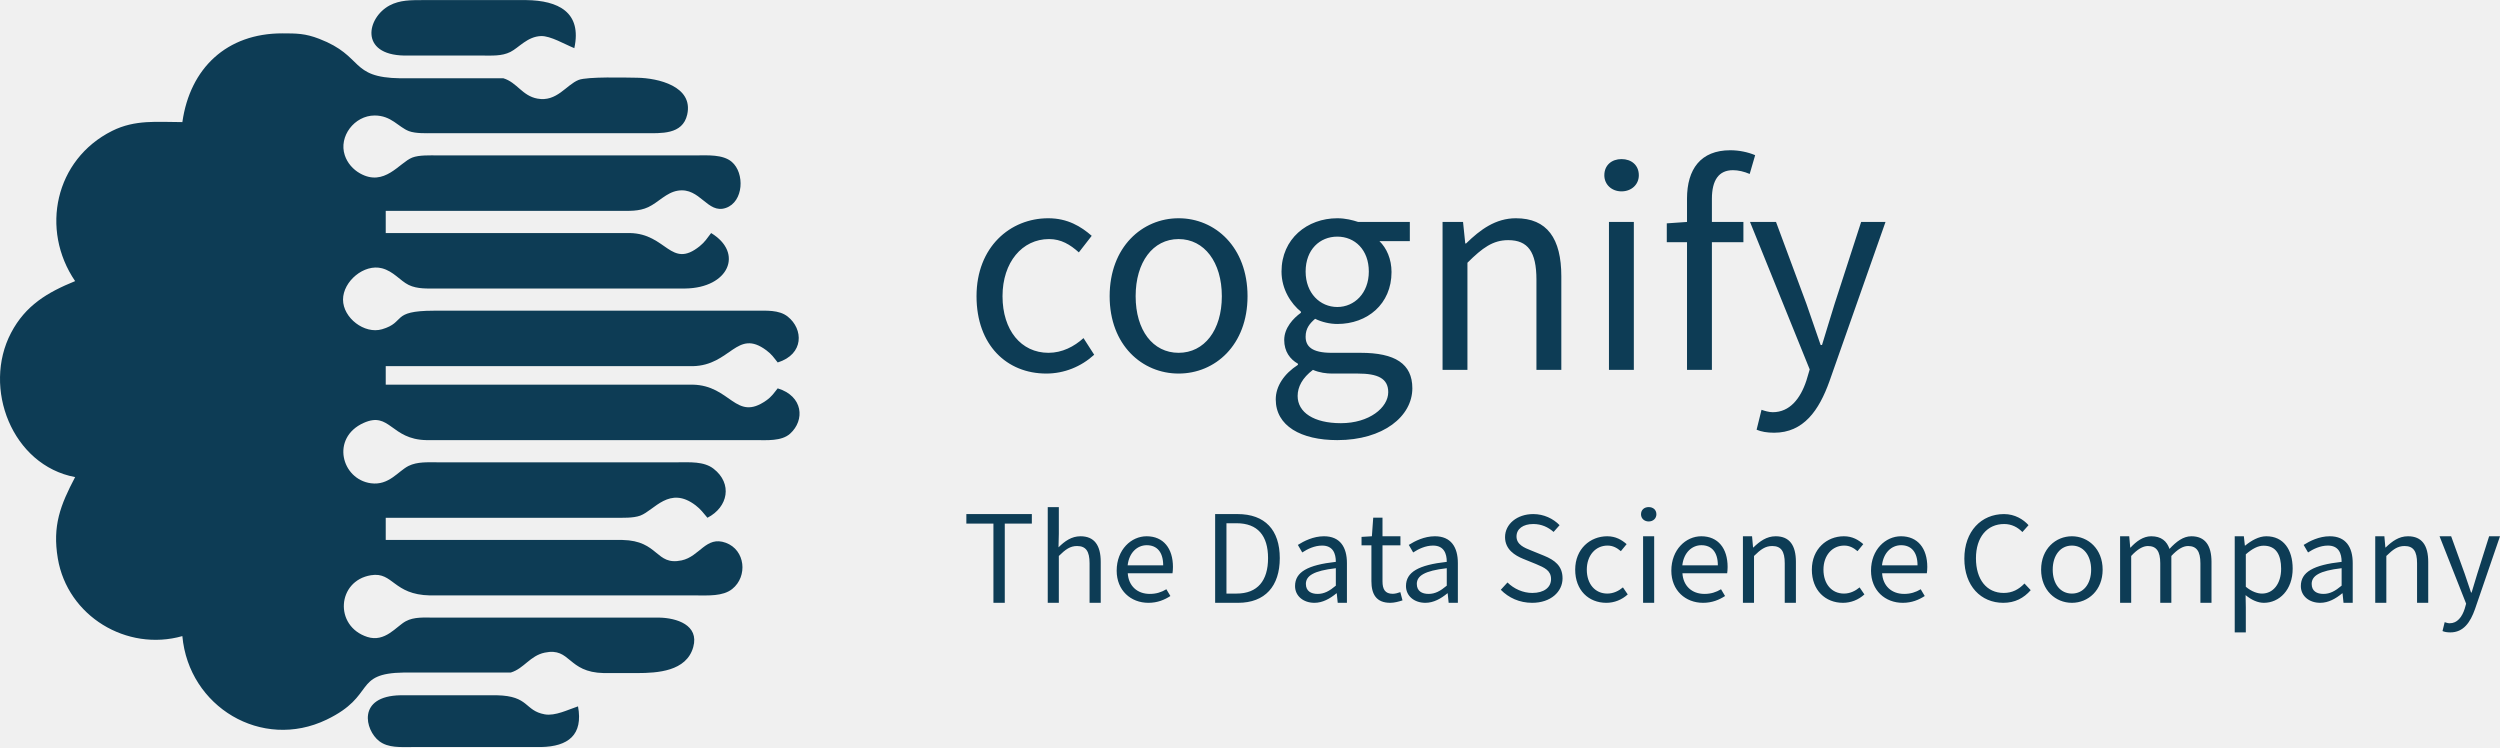
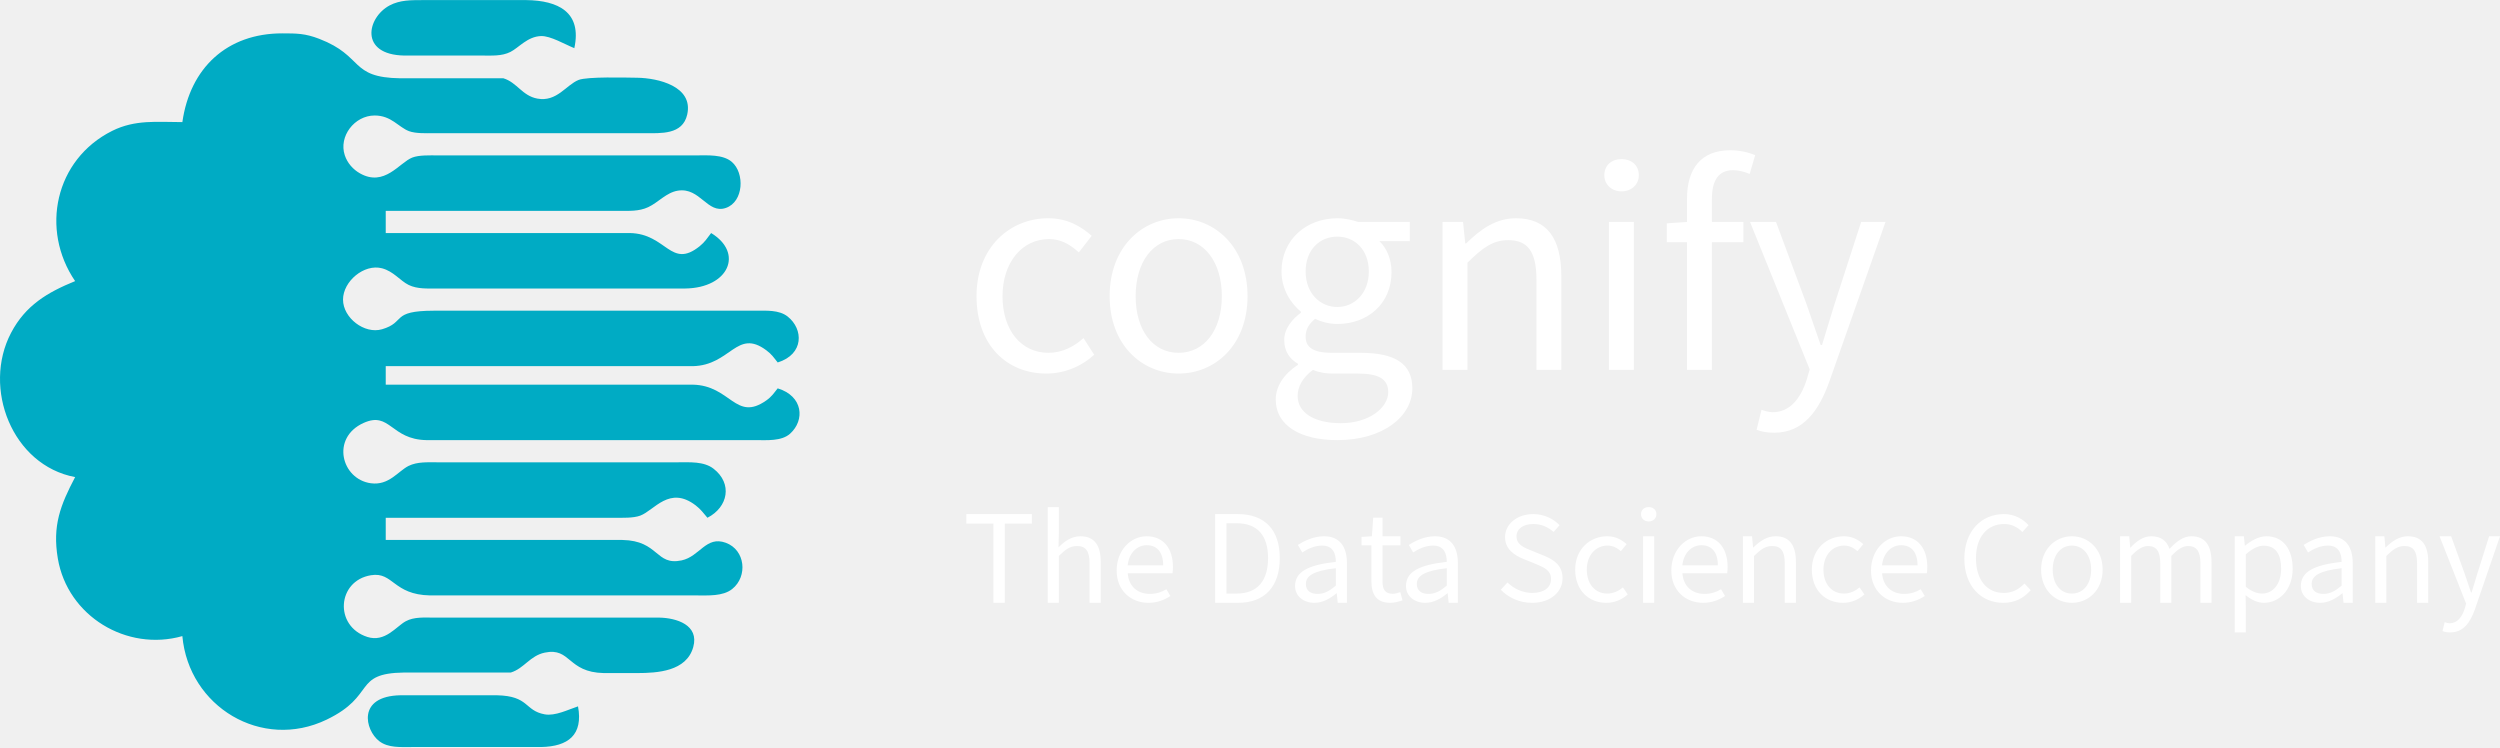
<svg xmlns="http://www.w3.org/2000/svg" width="5.725cm" height="1.711cm" viewBox="0 0 676.086 202.012" version="1.1">
-   <path id="Logo Text" d="m 264.086,80.08 c 0,-13.31 9.11,-21.08 19.39,-21.08 5.25,0 8.87,2.23 11.76,4.75 0,0 -3.48,4.48 -3.48,4.48 -2.36,-2.12 -4.8,-3.6 -8.06,-3.6 -7.25,0 -12.58,6.26 -12.58,15.45 0,9.2 5.03,15.31 12.43,15.31 3.71,0 6.96,-1.7 9.47,-3.98 0,0 2.89,4.5 2.89,4.5 -3.56,3.25 -8.14,5.09 -12.95,5.09 -10.66,0 -18.87,-7.67 -18.87,-20.92 z m 36,0 c 0,-13.31 8.81,-21.08 18.65,-21.08 9.85,0 18.64,7.77 18.64,21.08 0,13.25 -8.79,20.92 -18.64,20.92 -9.84,0 -18.65,-7.67 -18.65,-20.92 z m 30.34,0 c 0,-9.19 -4.73,-15.45 -11.69,-15.45 -6.97,0 -11.62,6.26 -11.62,15.45 0,9.2 4.65,15.31 11.62,15.31 6.96,0 11.69,-6.11 11.69,-15.31 z m 14.58,27.9 c 0,-3.53 2.22,-6.9 6,-9.34 0,0 0,-0.3 0,-0.3 -2.14,-1.21 -3.71,-3.31 -3.71,-6.42 0,-3.25 2.44,-5.87 4.52,-7.36 0,0 0,-0.29 0,-0.29 -2.66,-2.16 -5.25,-6.02 -5.25,-10.86 0,-8.85 6.95,-14.41 15.09,-14.41 2.22,0 4.22,0.53 5.63,1 0,0 13.98,0 13.98,0 0,0 0,5.19 0,5.19 0,0 -8.22,0 -8.22,0 1.94,1.86 3.27,4.84 3.27,8.36 0,8.64 -6.52,14.04 -14.66,14.04 -2,0 -4.21,-0.51 -6,-1.4 -1.46,1.26 -2.57,2.59 -2.57,4.83 0,2.59 1.62,4.37 7.03,4.37 0,0 7.84,0 7.84,0 9.31,0 13.99,2.95 13.99,9.59 0,7.57 -7.85,14.02 -20.29,14.02 -9.84,0 -16.65,-3.84 -16.65,-11.02 z m 25.17,-34.57 c 0,-5.88 -3.78,-9.44 -8.52,-9.44 -4.73,0 -8.57,3.5 -8.57,9.44 0,5.87 3.92,9.59 8.57,9.59 4.6,0 8.52,-3.72 8.52,-9.59 z m 5.25,32.62 c 0,-3.75 -2.89,-5.03 -8.22,-5.03 0,0 -6.95,0 -6.95,0 -1.49,0 -3.41,-0.22 -5.19,-1 -2.87,2.16 -4.14,4.61 -4.14,7.06 0,4.44 4.37,7.36 11.7,7.36 7.69,0 12.8,-4.22 12.8,-8.39 z m 14.69,-46.03 c 0,0 5.54,0 5.54,0 0,0 0.6,5.81 0.6,5.81 0,0 0.23,0 0.23,0 3.85,-3.76 7.99,-6.81 13.47,-6.81 8.44,0 12.28,5.48 12.28,15.7 0,0 0,25.3 0,25.3 0,0 -6.73,0 -6.73,0 0,0 0,-24.41 0,-24.41 0,-7.5 -2.3,-10.67 -7.63,-10.67 -4.14,0 -6.95,2.06 -11.03,6.11 0,0 0,28.97 0,28.97 0,0 -6.73,0 -6.73,0 0,0 0,-40 0,-40 z m 45,0 c 0,0 6.73,0 6.73,0 0,0 0,40 0,40 0,0 -6.73,0 -6.73,0 0,0 0,-40 0,-40 z m -1.25,-12.62 c 0,-2.74 2,-4.38 4.65,-4.38 2.68,0 4.68,1.64 4.68,4.38 0,2.51 -2,4.35 -4.68,4.35 -2.65,0 -4.65,-1.84 -4.65,-4.35 z m 39.31,-0.36 c -1.48,-0.64 -3.11,-1.02 -4.52,-1.02 -3.84,0 -5.7,2.69 -5.7,7.77 0,0 0,6.23 0,6.23 0,0 8.52,0 8.52,0 0,0 0,5.48 0,5.48 0,0 -8.52,0 -8.52,0 0,0 0,34.52 0,34.52 0,0 -6.73,0 -6.73,0 0,0 0,-34.52 0,-34.52 0,0 -5.47,0 -5.47,0 0,0 0,-5.1 0,-5.1 0,0 5.47,-0.38 5.47,-0.38 0,0 0,-6.3 0,-6.3 0,-7.98 3.7,-13.09 11.7,-13.09 2.44,0 4.8,0.52 6.73,1.33 0,0 -1.48,5.08 -1.48,5.08 z m 1.87,69.17 c 0,0 1.33,-5.39 1.33,-5.39 0.82,0.29 2,0.65 3.03,0.65 4.6,0 7.49,-3.65 9.11,-8.57 0,0 0.89,-3 0.89,-3 0,0 -16.14,-39.88 -16.14,-39.88 0,0 7.03,0 7.03,0 0,0 8.22,22.14 8.22,22.14 1.19,3.45 2.6,7.55 3.85,11.14 0,0 0.37,0 0.37,0 1.11,-3.59 2.3,-7.62 3.41,-11.14 0,0 7.17,-22.14 7.17,-22.14 0,0 6.59,0 6.59,0 0,0 -15.17,43.11 -15.17,43.11 -2.81,7.83 -6.97,13.89 -14.95,13.89 -1.92,0 -3.49,-0.28 -4.74,-0.81 z m -206.39,25.39 c 0,0 -7.32,0 -7.32,0 0,0 0,-2.58 0,-2.58 0,0 17.71,0 17.71,0 0,0 0,2.58 0,2.58 0,0 -7.32,0 -7.32,0 0,0 0,21.42 0,21.42 0,0 -3.07,0 -3.07,0 0,0 0,-21.42 0,-21.42 z m 14.69,-4.45 c 0,0 3,0 3,0 0,0 0,7.18 0,7.18 0,0 -0.09,3.69 -0.09,3.69 1.64,-1.64 3.5,-3 5.94,-3 3.76,0 5.48,2.45 5.48,6.94 0,0 0,11.06 0,11.06 0,0 -3.02,0 -3.02,0 0,0 0,-10.69 0,-10.69 0,-3.28 -1.01,-4.67 -3.39,-4.67 -1.86,0 -3.11,0.91 -4.92,2.69 0,0 0,12.67 0,12.67 0,0 -3,0 -3,0 0,0 0,-25.87 0,-25.87 z m 18.64,17.18 c 0,-5.7 3.94,-9.31 8.1,-9.31 4.54,0 7.12,3.28 7.12,8.3 0,0.65 -0.06,1.28 -0.12,1.7 0,0 -12.1,0 -12.1,0 0.21,3.42 2.55,5.59 5.96,5.59 1.75,0 3.15,-0.46 4.48,-1.26 0,0 1.09,1.83 1.09,1.83 -1.59,1.03 -3.5,1.84 -5.95,1.84 -4.75,0 -8.58,-3.34 -8.58,-8.69 z m 12.58,-1.45 c 0,-3.55 -1.66,-5.44 -4.45,-5.44 -2.55,0 -4.78,2 -5.16,5.44 0,0 9.61,0 9.61,0 z m 14.05,-13.86 c 0,0 6.06,0 6.06,0 7.44,0 11.42,4.31 11.42,11.92 0,7.58 -3.98,12.08 -11.28,12.08 0,0 -6.2,0 -6.2,0 0,0 0,-24 0,-24 z m 5.79,21.5 c 5.72,0 8.52,-3.53 8.52,-9.58 0,-6.08 -2.8,-9.44 -8.52,-9.44 0,0 -2.73,0 -2.73,0 0,0 0,19.02 0,19.02 0,0 2.73,0 2.73,0 z m 15.82,-2.03 c 0,-3.8 3.4,-5.7 11.03,-6.55 0,-2.25 -0.77,-4.4 -3.71,-4.4 -2.07,0 -3.96,0.93 -5.37,1.86 0,0 -1.19,-2.04 -1.19,-2.04 1.64,-1.04 4.19,-2.34 7.06,-2.34 4.35,0 6.21,2.94 6.21,7.25 0,0 0,10.75 0,10.75 0,0 -2.49,0 -2.49,0 0,0 -0.26,-2.56 -0.26,-2.56 0,0 -0.1,0 -0.1,0 -1.71,1.42 -3.73,2.56 -5.93,2.56 -3,0 -5.25,-1.84 -5.25,-4.53 z m 11.03,-0.11 c 0,0 0,-4.72 0,-4.72 -6.05,0.69 -8.1,2.08 -8.1,4.25 0,1.94 1.39,2.7 3.18,2.7 1.75,0 3.17,-0.76 4.92,-2.23 z m 9.62,-1.23 c 0,0 0,-9.68 0,-9.68 0,0 -2.67,0 -2.67,0 0,0 0,-2.28 0,-2.28 0,0 2.8,-0.17 2.8,-0.17 0,0 0.36,-5.02 0.36,-5.02 0,0 2.51,0 2.51,0 0,0 0,5.02 0,5.02 0,0 4.85,0 4.85,0 0,0 0,2.45 0,2.45 0,0 -4.85,0 -4.85,0 0,0 0,9.74 0,9.74 0,2.15 0.69,3.37 2.77,3.37 0.62,0 1.45,-0.22 2.05,-0.45 0,0 0.59,2.23 0.59,2.23 -1.02,0.33 -2.2,0.66 -3.3,0.66 -3.83,0 -5.11,-2.37 -5.11,-5.87 z m 9.35,1.34 c 0,-3.8 3.4,-5.7 11.03,-6.55 0,-2.25 -0.77,-4.4 -3.71,-4.4 -2.07,0 -3.96,0.93 -5.37,1.86 0,0 -1.19,-2.04 -1.19,-2.04 1.64,-1.04 4.19,-2.34 7.06,-2.34 4.35,0 6.21,2.94 6.21,7.25 0,0 0,10.75 0,10.75 0,0 -2.49,0 -2.49,0 0,0 -0.26,-2.56 -0.26,-2.56 0,0 -0.1,0 -0.1,0 -1.71,1.42 -3.73,2.56 -5.93,2.56 -3,0 -5.25,-1.84 -5.25,-4.53 z m 11.03,-0.11 c 0,0 0,-4.72 0,-4.72 -6.05,0.69 -8.1,2.08 -8.1,4.25 0,1.94 1.39,2.7 3.18,2.7 1.75,0 3.17,-0.76 4.92,-2.23 z m 14.61,1.11 c 0,0 1.81,-1.97 1.81,-1.97 1.75,1.72 4.19,2.83 6.7,2.83 3.17,0 5.08,-1.49 5.08,-3.74 0,-2.34 -1.75,-3.09 -4.03,-4.06 0,0 -3.5,-1.42 -3.5,-1.42 -2.23,-0.91 -4.91,-2.53 -4.91,-5.88 0,-3.51 3.24,-6.23 7.63,-6.23 2.86,0 5.4,1.23 7.12,3 0,0 -1.62,1.83 -1.62,1.83 -1.49,-1.3 -3.27,-2.14 -5.5,-2.14 -2.75,0 -4.53,1.31 -4.53,3.36 0,2.22 2.11,3.06 4,3.81 0,0 3.47,1.41 3.47,1.41 2.79,1.15 4.98,2.7 4.98,6.11 0,3.6 -3.17,6.62 -8.22,6.62 -3.44,0 -6.37,-1.37 -8.48,-3.53 z m 20.12,-5.44 c 0,-5.61 4.06,-9.03 8.66,-9.03 2.34,0 3.95,1 5.25,2.13 0,0 -1.56,1.9 -1.56,1.9 -1.05,-0.89 -2.14,-1.51 -3.6,-1.51 -3.23,0 -5.61,2.64 -5.61,6.51 0,3.89 2.25,6.47 5.55,6.47 1.64,0 3.09,-0.72 4.22,-1.67 0,0 1.3,1.9 1.3,1.9 -1.6,1.46 -3.65,2.27 -5.79,2.27 -4.75,0 -8.42,-3.37 -8.42,-8.97 z m 18.36,-9.03 c 0,0 3,0 3,0 0,0 0,18 0,18 0,0 -3,0 -3,0 0,0 0,-18 0,-18 z m -0.56,-5.94 c 0,-1.22 0.89,-1.95 2.08,-1.95 1.18,0 2.08,0.73 2.08,1.95 0,1.13 -0.9,1.94 -2.08,1.94 -1.19,0 -2.08,-0.81 -2.08,-1.94 z m 8.2,15.25 c 0,-5.7 3.94,-9.31 8.1,-9.31 4.54,0 7.12,3.28 7.12,8.3 0,0.65 -0.06,1.28 -0.12,1.7 0,0 -12.1,0 -12.1,0 0.21,3.42 2.55,5.59 5.96,5.59 1.75,0 3.15,-0.46 4.48,-1.26 0,0 1.09,1.83 1.09,1.83 -1.59,1.03 -3.5,1.84 -5.95,1.84 -4.75,0 -8.58,-3.34 -8.58,-8.69 z m 12.58,-1.45 c 0,-3.55 -1.66,-5.44 -4.45,-5.44 -2.55,0 -4.78,2 -5.16,5.44 0,0 9.61,0 9.61,0 z m 6.78,-7.86 c 0,0 2.47,0 2.47,0 0,0 0.27,3.03 0.27,3.03 0,0 0.09,0 0.09,0 1.72,-1.67 3.58,-3.03 6.02,-3.03 3.76,0 5.48,2.45 5.48,6.94 0,0 0,11.06 0,11.06 0,0 -3.02,0 -3.02,0 0,0 0,-10.69 0,-10.69 0,-3.28 -1.01,-4.67 -3.39,-4.67 -1.86,0 -3.11,0.91 -4.92,2.69 0,0 0,12.67 0,12.67 0,0 -3,0 -3,0 0,0 0,-18 0,-18 z m 18.64,9.03 c 0,-5.61 4.06,-9.03 8.66,-9.03 2.34,0 3.95,1 5.25,2.13 0,0 -1.56,1.9 -1.56,1.9 -1.05,-0.89 -2.14,-1.51 -3.6,-1.51 -3.23,0 -5.61,2.64 -5.61,6.51 0,3.89 2.25,6.47 5.55,6.47 1.64,0 3.09,-0.72 4.22,-1.67 0,0 1.3,1.9 1.3,1.9 -1.6,1.46 -3.65,2.27 -5.79,2.27 -4.75,0 -8.42,-3.37 -8.42,-8.97 z m 16,0.28 c 0,-5.7 3.94,-9.31 8.1,-9.31 4.54,0 7.12,3.28 7.12,8.3 0,0.65 -0.06,1.28 -0.12,1.7 0,0 -12.1,0 -12.1,0 0.21,3.42 2.55,5.59 5.96,5.59 1.75,0 3.15,-0.46 4.48,-1.26 0,0 1.09,1.83 1.09,1.83 -1.59,1.03 -3.5,1.84 -5.95,1.84 -4.75,0 -8.58,-3.34 -8.58,-8.69 z m 12.58,-1.45 c 0,-3.55 -1.66,-5.44 -4.45,-5.44 -2.55,0 -4.78,2 -5.16,5.44 0,0 9.61,0 9.61,0 z m 12.66,-1.81 c 0,-7.41 4.59,-12.05 10.73,-12.05 2.94,0 5.24,1.45 6.63,3 0,0 -1.66,1.86 -1.66,1.86 -1.25,-1.27 -2.86,-2.17 -4.94,-2.17 -4.59,0 -7.62,3.54 -7.62,9.26 0,5.77 2.9,9.38 7.51,9.38 2.32,0 4.07,-0.95 5.61,-2.55 0,0 1.69,1.8 1.69,1.8 -1.91,2.17 -4.28,3.42 -7.42,3.42 -6.02,0 -10.53,-4.53 -10.53,-11.95 z m 20.76,2.98 c 0,-5.61 3.94,-9.03 8.33,-9.03 4.38,0 8.31,3.42 8.31,9.03 0,5.6 -3.93,8.97 -8.31,8.97 -4.39,0 -8.33,-3.37 -8.33,-8.97 z m 13.53,0 c 0,-3.87 -2.11,-6.51 -5.2,-6.51 -3.11,0 -5.19,2.64 -5.19,6.51 0,3.89 2.08,6.47 5.19,6.47 3.09,0 5.2,-2.58 5.2,-6.47 z m 7.83,-9.03 c 0,0 2.47,0 2.47,0 0,0 0.27,3.06 0.27,3.06 0,0 0.09,0 0.09,0 1.56,-1.7 3.44,-3.06 5.58,-3.06 2.75,0 4.23,1.33 4.95,3.42 1.86,-2 3.74,-3.42 5.91,-3.42 3.7,0 5.45,2.45 5.45,6.94 0,0 0,11.06 0,11.06 0,0 -3,0 -3,0 0,0 0,-10.69 0,-10.69 0,-3.28 -1.06,-4.67 -3.34,-4.67 -1.38,0 -2.83,0.88 -4.52,2.69 0,0 0,12.67 0,12.67 0,0 -3,0 -3,0 0,0 0,-10.69 0,-10.69 0,-3.28 -1.06,-4.67 -3.34,-4.67 -1.35,0 -2.86,0.88 -4.52,2.69 0,0 0,12.67 0,12.67 0,0 -3,0 -3,0 0,0 0,-18 0,-18 z m 31,0 c 0,0 2.47,0 2.47,0 0,0 0.27,2.52 0.27,2.52 0,0 0.09,0 0.09,0 1.62,-1.32 3.64,-2.52 5.72,-2.52 4.62,0 7.12,3.58 7.12,8.77 0,5.76 -3.65,9.23 -7.78,9.23 -1.62,0 -3.34,-0.75 -4.95,-2.08 0,0 0.06,3.27 0.06,3.27 0,0 0,6.81 0,6.81 0,0 -3,0 -3,0 0,0 0,-26 0,-26 z m 12.55,8.8 c 0,-3.74 -1.33,-6.25 -4.74,-6.25 -1.51,0 -3.06,0.81 -4.81,2.33 0,0 0,8.78 0,8.78 1.63,1.36 3.2,1.84 4.39,1.84 2.97,0 5.16,-2.61 5.16,-6.7 z m 5.33,4.67 c 0,-3.8 3.4,-5.7 11.03,-6.55 0,-2.25 -0.77,-4.4 -3.71,-4.4 -2.07,0 -3.96,0.93 -5.37,1.86 0,0 -1.19,-2.04 -1.19,-2.04 1.64,-1.04 4.19,-2.34 7.06,-2.34 4.35,0 6.21,2.94 6.21,7.25 0,0 0,10.75 0,10.75 0,0 -2.49,0 -2.49,0 0,0 -0.26,-2.56 -0.26,-2.56 0,0 -0.1,0 -0.1,0 -1.71,1.42 -3.73,2.56 -5.93,2.56 -3,0 -5.25,-1.84 -5.25,-4.53 z m 11.03,-0.11 c 0,0 0,-4.72 0,-4.72 -6.05,0.69 -8.1,2.08 -8.1,4.25 0,1.94 1.39,2.7 3.18,2.7 1.75,0 3.17,-0.76 4.92,-2.23 z m 9.09,-13.36 c 0,0 2.47,0 2.47,0 0,0 0.27,3.03 0.27,3.03 0,0 0.09,0 0.09,0 1.72,-1.67 3.58,-3.03 6.02,-3.03 3.76,0 5.48,2.45 5.48,6.94 0,0 0,11.06 0,11.06 0,0 -3.02,0 -3.02,0 0,0 0,-10.69 0,-10.69 0,-3.28 -1.01,-4.67 -3.39,-4.67 -1.86,0 -3.11,0.91 -4.92,2.69 0,0 0,12.67 0,12.67 0,0 -3,0 -3,0 0,0 0,-18 0,-18 z m 18.19,25.64 c 0,0 0.59,-2.41 0.59,-2.41 0.36,0.13 0.89,0.3 1.35,0.3 2.04,0 3.34,-1.67 4.06,-3.92 0,0 0.39,-1.38 0.39,-1.38 0,0 -7.19,-18.23 -7.19,-18.23 0,0 3.14,0 3.14,0 0,0 3.66,10.13 3.66,10.13 0.53,1.57 1.16,3.45 1.72,5.09 0,0 0.15,0 0.15,0 0.5,-1.64 1.04,-3.49 1.54,-5.09 0,0 3.2,-10.13 3.2,-10.13 0,0 2.94,0 2.94,0 0,0 -6.77,19.72 -6.77,19.72 -1.27,3.58 -3.11,6.28 -6.67,6.28 -0.86,0 -1.55,-0.12 -2.11,-0.36 z" style="fill:#0d3c55;stroke:none;stroke-width:0" />
-   <path id="Logo" d="m 146.316,9.73 c -3.68,0.12 -5.98,3.13 -8.28,4.29 -2.38,1.2 -5.13,0.97 -7.72,0.98 0,0 -21,0 -21,0 -12.18,-0.23 -10.1,-10.27 -3.96,-13.55 2.84,-1.51 5.85,-1.43 8.96,-1.45 0,0 28,0 28,0 8.6,0.11 15.12,3.23 13,13 -2.58,-1.03 -6.42,-3.35 -9,-3.27 z M 76.316,9 c 3.94,0 6.23,0.02 10,1.47 12.23,4.7 8.09,10.5 22,10.68 0,0 27.83,0 27.83,0 3.7,1.14 5.07,4.73 9.17,5.49 5.26,0.99 7.83,-3.74 11.17,-5.05 2.36,-0.92 12.71,-0.63 15.83,-0.59 5.56,0.08 15.26,2.28 13.53,9.96 -1.25,5.52 -7.14,5.03 -11.53,5.04 0,0 -57,0 -57,0 -1.98,0 -4.89,0.13 -6.72,-0.56 -2.86,-1.09 -4.75,-4.23 -9.28,-4.23 -5.47,0.01 -9.78,5.67 -8.07,10.77 0.7,2.09 2.21,3.82 4.12,4.89 6.62,3.72 10.64,-2.91 14.12,-4.28 1.84,-0.72 4.83,-0.59 6.83,-0.59 0,0 70,0 70,0 2.99,0 7.16,-0.31 9.57,1.74 3.57,3.03 3.24,10.81 -1.59,12.47 -5.02,1.73 -6.94,-5.64 -12.98,-4.67 -3.1,0.49 -5.27,3.17 -8,4.45 -2.56,1.2 -5.25,1 -8,1.01 0,0 -63,0 -63,0 0,0 0,6 0,6 0,0 66,0 66,0 9.97,0.17 11.06,9.85 18.89,3.57 1.41,-1.14 2.05,-2.18 3.11,-3.57 8.87,5.39 4.78,14.84 -7,15 0,0 -67,0 -67,0 -2.6,-0.01 -5.45,0.2 -7.83,-0.98 -2.27,-1.13 -4.06,-3.67 -7.18,-4.49 -4.85,-1.27 -10.54,3.54 -10.54,8.47 0,4.94 5.79,9.41 10.55,8.02 6.54,-1.92 2.21,-5 14,-5.02 0,0 87,0 87,0 2.87,0.01 6.35,-0.29 8.72,1.6 4.23,3.36 4.47,10.16 -2.72,12.4 -1.11,-1.38 -1.58,-2.18 -3.07,-3.29 -8.03,-5.99 -9.63,4.1 -19.93,4.29 0,0 -83,0 -83,0 0,0 0,5 0,5 0,0 83,0 83,0 10.33,0.19 11.58,10.12 19.89,4.29 1.5,-1.06 2.02,-1.93 3.11,-3.29 6.91,2.1 7.4,8.62 3.35,12.26 -2.31,2.09 -6.42,1.74 -9.35,1.74 0,0 -89,0 -89,0 -9.64,-0.17 -9.83,-7.87 -16.98,-4.65 -8.93,4.02 -6.01,15.25 1.98,16.32 4.88,0.65 7.35,-3.28 10.17,-4.69 2.38,-1.18 5.23,-0.97 7.83,-0.98 0,0 65,0 65,0 3.16,0.01 7.03,-0.31 9.66,1.74 5.17,4.02 3.95,10.37 -1.66,13.26 -1.07,-1.26 -1.83,-2.32 -3.18,-3.35 -7.11,-5.44 -11.15,1.33 -14.99,2.77 -1.89,0.7 -4.79,0.58 -6.83,0.58 0,0 -62,0 -62,0 0,0 0,6 0,6 0,0 64,0 64,0 9.92,0.19 8.93,7.02 16,5.53 4.95,-1.05 6.6,-6.73 11.96,-4.77 5.29,1.93 6,9.1 1.74,12.5 -2.54,2.04 -6.61,1.73 -9.7,1.74 0,0 -72,0 -72,0 -10.02,-0.19 -9.96,-6.45 -16,-5.46 -9.15,1.49 -10.02,13.75 -1,16.68 4.83,1.56 7.84,-2.85 10.42,-4.24 2.27,-1.23 5.08,-0.98 7.58,-0.98 0,0 61,0 61,0 4.56,0.09 10.84,1.95 9.16,7.98 -1.84,6.56 -9.67,7.01 -15.16,7.02 0,0 -9,0 -9,0 -9.92,-0.19 -8.91,-7.02 -16,-5.53 -3.99,0.84 -5.6,4.29 -9.17,5.38 0,0 -28.83,0 -28.83,0 -14.02,0.18 -7.46,6.24 -21,12.75 -17.54,8.43 -37.28,-3.49 -39,-22.6 -15.01,4.26 -31.05,-5.38 -33.68,-21 -1.48,-8.85 0.67,-14.37 4.68,-22 C 3.286,125.8 -4.824,104.9 2.986,90 c 3.92,-7.47 9.86,-10.96 17.33,-14 -9.49,-13.93 -5.44,-32.9 10,-40.62 6.25,-3.13 12.25,-2.38 19,-2.38 2.08,-14.66 12.07,-24 27,-24 z m 70,193 c 0,0 -35,0 -35,0 -2.92,-0.01 -6.33,0.29 -8.77,-1.6 -3.83,-2.95 -6.09,-12.18 5.77,-12.4 0,0 26,0 26,0 8.88,0.17 7.45,4.15 13,5.16 2.81,0.51 6.29,-1.26 9,-2.16 1.43,7.73 -2.65,10.86 -10,11 z" style="fill:#0d3c55;stroke:none;stroke-width:0" />
+   <path id="Logo Text" d="m 264.086,80.08 c 0,-13.31 9.11,-21.08 19.39,-21.08 5.25,0 8.87,2.23 11.76,4.75 0,0 -3.48,4.48 -3.48,4.48 -2.36,-2.12 -4.8,-3.6 -8.06,-3.6 -7.25,0 -12.58,6.26 -12.58,15.45 0,9.2 5.03,15.31 12.43,15.31 3.71,0 6.96,-1.7 9.47,-3.98 0,0 2.89,4.5 2.89,4.5 -3.56,3.25 -8.14,5.09 -12.95,5.09 -10.66,0 -18.87,-7.67 -18.87,-20.92 z m 36,0 c 0,-13.31 8.81,-21.08 18.65,-21.08 9.85,0 18.64,7.77 18.64,21.08 0,13.25 -8.79,20.92 -18.64,20.92 -9.84,0 -18.65,-7.67 -18.65,-20.92 z m 30.34,0 c 0,-9.19 -4.73,-15.45 -11.69,-15.45 -6.97,0 -11.62,6.26 -11.62,15.45 0,9.2 4.65,15.31 11.62,15.31 6.96,0 11.69,-6.11 11.69,-15.31 z m 14.58,27.9 c 0,-3.53 2.22,-6.9 6,-9.34 0,0 0,-0.3 0,-0.3 -2.14,-1.21 -3.71,-3.31 -3.71,-6.42 0,-3.25 2.44,-5.87 4.52,-7.36 0,0 0,-0.29 0,-0.29 -2.66,-2.16 -5.25,-6.02 -5.25,-10.86 0,-8.85 6.95,-14.41 15.09,-14.41 2.22,0 4.22,0.53 5.63,1 0,0 13.98,0 13.98,0 0,0 0,5.19 0,5.19 0,0 -8.22,0 -8.22,0 1.94,1.86 3.27,4.84 3.27,8.36 0,8.64 -6.52,14.04 -14.66,14.04 -2,0 -4.21,-0.51 -6,-1.4 -1.46,1.26 -2.57,2.59 -2.57,4.83 0,2.59 1.62,4.37 7.03,4.37 0,0 7.84,0 7.84,0 9.31,0 13.99,2.95 13.99,9.59 0,7.57 -7.85,14.02 -20.29,14.02 -9.84,0 -16.65,-3.84 -16.65,-11.02 z m 25.17,-34.57 c 0,-5.88 -3.78,-9.44 -8.52,-9.44 -4.73,0 -8.57,3.5 -8.57,9.44 0,5.87 3.92,9.59 8.57,9.59 4.6,0 8.52,-3.72 8.52,-9.59 z m 5.25,32.62 c 0,-3.75 -2.89,-5.03 -8.22,-5.03 0,0 -6.95,0 -6.95,0 -1.49,0 -3.41,-0.22 -5.19,-1 -2.87,2.16 -4.14,4.61 -4.14,7.06 0,4.44 4.37,7.36 11.7,7.36 7.69,0 12.8,-4.22 12.8,-8.39 z m 14.69,-46.03 c 0,0 5.54,0 5.54,0 0,0 0.6,5.81 0.6,5.81 0,0 0.23,0 0.23,0 3.85,-3.76 7.99,-6.81 13.47,-6.81 8.44,0 12.28,5.48 12.28,15.7 0,0 0,25.3 0,25.3 0,0 -6.73,0 -6.73,0 0,0 0,-24.41 0,-24.41 0,-7.5 -2.3,-10.67 -7.63,-10.67 -4.14,0 -6.95,2.06 -11.03,6.11 0,0 0,28.97 0,28.97 0,0 -6.73,0 -6.73,0 0,0 0,-40 0,-40 z m 45,0 c 0,0 6.73,0 6.73,0 0,0 0,40 0,40 0,0 -6.73,0 -6.73,0 0,0 0,-40 0,-40 z m -1.25,-12.62 c 0,-2.74 2,-4.38 4.65,-4.38 2.68,0 4.68,1.64 4.68,4.38 0,2.51 -2,4.35 -4.68,4.35 -2.65,0 -4.65,-1.84 -4.65,-4.35 z m 39.31,-0.36 c -1.48,-0.64 -3.11,-1.02 -4.52,-1.02 -3.84,0 -5.7,2.69 -5.7,7.77 0,0 0,6.23 0,6.23 0,0 8.52,0 8.52,0 0,0 0,5.48 0,5.48 0,0 -8.52,0 -8.52,0 0,0 0,34.52 0,34.52 0,0 -6.73,0 -6.73,0 0,0 0,-34.52 0,-34.52 0,0 -5.47,0 -5.47,0 0,0 0,-5.1 0,-5.1 0,0 5.47,-0.38 5.47,-0.38 0,0 0,-6.3 0,-6.3 0,-7.98 3.7,-13.09 11.7,-13.09 2.44,0 4.8,0.52 6.73,1.33 0,0 -1.48,5.08 -1.48,5.08 z m 1.87,69.17 c 0,0 1.33,-5.39 1.33,-5.39 0.82,0.29 2,0.65 3.03,0.65 4.6,0 7.49,-3.65 9.11,-8.57 0,0 0.89,-3 0.89,-3 0,0 -16.14,-39.88 -16.14,-39.88 0,0 7.03,0 7.03,0 0,0 8.22,22.14 8.22,22.14 1.19,3.45 2.6,7.55 3.85,11.14 0,0 0.37,0 0.37,0 1.11,-3.59 2.3,-7.62 3.41,-11.14 0,0 7.17,-22.14 7.17,-22.14 0,0 6.59,0 6.59,0 0,0 -15.17,43.11 -15.17,43.11 -2.81,7.83 -6.97,13.89 -14.95,13.89 -1.92,0 -3.49,-0.28 -4.74,-0.81 z m -206.39,25.39 c 0,0 -7.32,0 -7.32,0 0,0 0,-2.58 0,-2.58 0,0 17.71,0 17.71,0 0,0 0,2.58 0,2.58 0,0 -7.32,0 -7.32,0 0,0 0,21.42 0,21.42 0,0 -3.07,0 -3.07,0 0,0 0,-21.42 0,-21.42 z m 14.69,-4.45 c 0,0 3,0 3,0 0,0 0,7.18 0,7.18 0,0 -0.09,3.69 -0.09,3.69 1.64,-1.64 3.5,-3 5.94,-3 3.76,0 5.48,2.45 5.48,6.94 0,0 0,11.06 0,11.06 0,0 -3.02,0 -3.02,0 0,0 0,-10.69 0,-10.69 0,-3.28 -1.01,-4.67 -3.39,-4.67 -1.86,0 -3.11,0.91 -4.92,2.69 0,0 0,12.67 0,12.67 0,0 -3,0 -3,0 0,0 0,-25.87 0,-25.87 z m 18.64,17.18 c 0,-5.7 3.94,-9.31 8.1,-9.31 4.54,0 7.12,3.28 7.12,8.3 0,0.65 -0.06,1.28 -0.12,1.7 0,0 -12.1,0 -12.1,0 0.21,3.42 2.55,5.59 5.96,5.59 1.75,0 3.15,-0.46 4.48,-1.26 0,0 1.09,1.83 1.09,1.83 -1.59,1.03 -3.5,1.84 -5.95,1.84 -4.75,0 -8.58,-3.34 -8.58,-8.69 z m 12.58,-1.45 c 0,-3.55 -1.66,-5.44 -4.45,-5.44 -2.55,0 -4.78,2 -5.16,5.44 0,0 9.61,0 9.61,0 z m 14.05,-13.86 c 0,0 6.06,0 6.06,0 7.44,0 11.42,4.31 11.42,11.92 0,7.58 -3.98,12.08 -11.28,12.08 0,0 -6.2,0 -6.2,0 0,0 0,-24 0,-24 z m 5.79,21.5 c 5.72,0 8.52,-3.53 8.52,-9.58 0,-6.08 -2.8,-9.44 -8.52,-9.44 0,0 -2.73,0 -2.73,0 0,0 0,19.02 0,19.02 0,0 2.73,0 2.73,0 z m 15.82,-2.03 c 0,-3.8 3.4,-5.7 11.03,-6.55 0,-2.25 -0.77,-4.4 -3.71,-4.4 -2.07,0 -3.96,0.93 -5.37,1.86 0,0 -1.19,-2.04 -1.19,-2.04 1.64,-1.04 4.19,-2.34 7.06,-2.34 4.35,0 6.21,2.94 6.21,7.25 0,0 0,10.75 0,10.75 0,0 -2.49,0 -2.49,0 0,0 -0.26,-2.56 -0.26,-2.56 0,0 -0.1,0 -0.1,0 -1.71,1.42 -3.73,2.56 -5.93,2.56 -3,0 -5.25,-1.84 -5.25,-4.53 z m 11.03,-0.11 c 0,0 0,-4.72 0,-4.72 -6.05,0.69 -8.1,2.08 -8.1,4.25 0,1.94 1.39,2.7 3.18,2.7 1.75,0 3.17,-0.76 4.92,-2.23 z m 9.62,-1.23 c 0,0 0,-9.68 0,-9.68 0,0 -2.67,0 -2.67,0 0,0 0,-2.28 0,-2.28 0,0 2.8,-0.17 2.8,-0.17 0,0 0.36,-5.02 0.36,-5.02 0,0 2.51,0 2.51,0 0,0 0,5.02 0,5.02 0,0 4.85,0 4.85,0 0,0 0,2.45 0,2.45 0,0 -4.85,0 -4.85,0 0,0 0,9.74 0,9.74 0,2.15 0.69,3.37 2.77,3.37 0.62,0 1.45,-0.22 2.05,-0.45 0,0 0.59,2.23 0.59,2.23 -1.02,0.33 -2.2,0.66 -3.3,0.66 -3.83,0 -5.11,-2.37 -5.11,-5.87 z m 9.35,1.34 c 0,-3.8 3.4,-5.7 11.03,-6.55 0,-2.25 -0.77,-4.4 -3.71,-4.4 -2.07,0 -3.96,0.93 -5.37,1.86 0,0 -1.19,-2.04 -1.19,-2.04 1.64,-1.04 4.19,-2.34 7.06,-2.34 4.35,0 6.21,2.94 6.21,7.25 0,0 0,10.75 0,10.75 0,0 -2.49,0 -2.49,0 0,0 -0.26,-2.56 -0.26,-2.56 0,0 -0.1,0 -0.1,0 -1.71,1.42 -3.73,2.56 -5.93,2.56 -3,0 -5.25,-1.84 -5.25,-4.53 z m 11.03,-0.11 c 0,0 0,-4.72 0,-4.72 -6.05,0.69 -8.1,2.08 -8.1,4.25 0,1.94 1.39,2.7 3.18,2.7 1.75,0 3.17,-0.76 4.92,-2.23 z m 14.61,1.11 c 0,0 1.81,-1.97 1.81,-1.97 1.75,1.72 4.19,2.83 6.7,2.83 3.17,0 5.08,-1.49 5.08,-3.74 0,-2.34 -1.75,-3.09 -4.03,-4.06 0,0 -3.5,-1.42 -3.5,-1.42 -2.23,-0.91 -4.91,-2.53 -4.91,-5.88 0,-3.51 3.24,-6.23 7.63,-6.23 2.86,0 5.4,1.23 7.12,3 0,0 -1.62,1.83 -1.62,1.83 -1.49,-1.3 -3.27,-2.14 -5.5,-2.14 -2.75,0 -4.53,1.31 -4.53,3.36 0,2.22 2.11,3.06 4,3.81 0,0 3.47,1.41 3.47,1.41 2.79,1.15 4.98,2.7 4.98,6.11 0,3.6 -3.17,6.62 -8.22,6.62 -3.44,0 -6.37,-1.37 -8.48,-3.53 z m 20.12,-5.44 c 0,-5.61 4.06,-9.03 8.66,-9.03 2.34,0 3.95,1 5.25,2.13 0,0 -1.56,1.9 -1.56,1.9 -1.05,-0.89 -2.14,-1.51 -3.6,-1.51 -3.23,0 -5.61,2.64 -5.61,6.51 0,3.89 2.25,6.47 5.55,6.47 1.64,0 3.09,-0.72 4.22,-1.67 0,0 1.3,1.9 1.3,1.9 -1.6,1.46 -3.65,2.27 -5.79,2.27 -4.75,0 -8.42,-3.37 -8.42,-8.97 z m 18.36,-9.03 c 0,0 3,0 3,0 0,0 0,18 0,18 0,0 -3,0 -3,0 0,0 0,-18 0,-18 z m -0.56,-5.94 c 0,-1.22 0.89,-1.95 2.08,-1.95 1.18,0 2.08,0.73 2.08,1.95 0,1.13 -0.9,1.94 -2.08,1.94 -1.19,0 -2.08,-0.81 -2.08,-1.94 z m 8.2,15.25 c 0,-5.7 3.94,-9.31 8.1,-9.31 4.54,0 7.12,3.28 7.12,8.3 0,0.65 -0.06,1.28 -0.12,1.7 0,0 -12.1,0 -12.1,0 0.21,3.42 2.55,5.59 5.96,5.59 1.75,0 3.15,-0.46 4.48,-1.26 0,0 1.09,1.83 1.09,1.83 -1.59,1.03 -3.5,1.84 -5.95,1.84 -4.75,0 -8.58,-3.34 -8.58,-8.69 z m 12.58,-1.45 c 0,-3.55 -1.66,-5.44 -4.45,-5.44 -2.55,0 -4.78,2 -5.16,5.44 0,0 9.61,0 9.61,0 z m 6.78,-7.86 c 0,0 2.47,0 2.47,0 0,0 0.27,3.03 0.27,3.03 0,0 0.09,0 0.09,0 1.72,-1.67 3.58,-3.03 6.02,-3.03 3.76,0 5.48,2.45 5.48,6.94 0,0 0,11.06 0,11.06 0,0 -3.02,0 -3.02,0 0,0 0,-10.69 0,-10.69 0,-3.28 -1.01,-4.67 -3.39,-4.67 -1.86,0 -3.11,0.91 -4.92,2.69 0,0 0,12.67 0,12.67 0,0 -3,0 -3,0 0,0 0,-18 0,-18 z m 18.64,9.03 c 0,-5.61 4.06,-9.03 8.66,-9.03 2.34,0 3.95,1 5.25,2.13 0,0 -1.56,1.9 -1.56,1.9 -1.05,-0.89 -2.14,-1.51 -3.6,-1.51 -3.23,0 -5.61,2.64 -5.61,6.51 0,3.89 2.25,6.47 5.55,6.47 1.64,0 3.09,-0.72 4.22,-1.67 0,0 1.3,1.9 1.3,1.9 -1.6,1.46 -3.65,2.27 -5.79,2.27 -4.75,0 -8.42,-3.37 -8.42,-8.97 z m 16,0.28 c 0,-5.7 3.94,-9.31 8.1,-9.31 4.54,0 7.12,3.28 7.12,8.3 0,0.65 -0.06,1.28 -0.12,1.7 0,0 -12.1,0 -12.1,0 0.21,3.42 2.55,5.59 5.96,5.59 1.75,0 3.15,-0.46 4.48,-1.26 0,0 1.09,1.83 1.09,1.83 -1.59,1.03 -3.5,1.84 -5.95,1.84 -4.75,0 -8.58,-3.34 -8.58,-8.69 z m 12.58,-1.45 c 0,-3.55 -1.66,-5.44 -4.45,-5.44 -2.55,0 -4.78,2 -5.16,5.44 0,0 9.61,0 9.61,0 z m 12.66,-1.81 c 0,-7.41 4.59,-12.05 10.73,-12.05 2.94,0 5.24,1.45 6.63,3 0,0 -1.66,1.86 -1.66,1.86 -1.25,-1.27 -2.86,-2.17 -4.94,-2.17 -4.59,0 -7.62,3.54 -7.62,9.26 0,5.77 2.9,9.38 7.51,9.38 2.32,0 4.07,-0.95 5.61,-2.55 0,0 1.69,1.8 1.69,1.8 -1.91,2.17 -4.28,3.42 -7.42,3.42 -6.02,0 -10.53,-4.53 -10.53,-11.95 z m 20.76,2.98 c 0,-5.61 3.94,-9.03 8.33,-9.03 4.38,0 8.31,3.42 8.31,9.03 0,5.6 -3.93,8.97 -8.31,8.97 -4.39,0 -8.33,-3.37 -8.33,-8.97 z m 13.53,0 c 0,-3.87 -2.11,-6.51 -5.2,-6.51 -3.11,0 -5.19,2.64 -5.19,6.51 0,3.89 2.08,6.47 5.19,6.47 3.09,0 5.2,-2.58 5.2,-6.47 z m 7.83,-9.03 c 0,0 2.47,0 2.47,0 0,0 0.27,3.06 0.27,3.06 0,0 0.09,0 0.09,0 1.56,-1.7 3.44,-3.06 5.58,-3.06 2.75,0 4.23,1.33 4.95,3.42 1.86,-2 3.74,-3.42 5.91,-3.42 3.7,0 5.45,2.45 5.45,6.94 0,0 0,11.06 0,11.06 0,0 -3,0 -3,0 0,0 0,-10.69 0,-10.69 0,-3.28 -1.06,-4.67 -3.34,-4.67 -1.38,0 -2.83,0.88 -4.52,2.69 0,0 0,12.67 0,12.67 0,0 -3,0 -3,0 0,0 0,-10.69 0,-10.69 0,-3.28 -1.06,-4.67 -3.34,-4.67 -1.35,0 -2.86,0.88 -4.52,2.69 0,0 0,12.67 0,12.67 0,0 -3,0 -3,0 0,0 0,-18 0,-18 z m 31,0 c 0,0 2.47,0 2.47,0 0,0 0.27,2.52 0.27,2.52 0,0 0.09,0 0.09,0 1.62,-1.32 3.64,-2.52 5.72,-2.52 4.62,0 7.12,3.58 7.12,8.77 0,5.76 -3.65,9.23 -7.78,9.23 -1.62,0 -3.34,-0.75 -4.95,-2.08 0,0 0.06,3.27 0.06,3.27 0,0 0,6.81 0,6.81 0,0 -3,0 -3,0 0,0 0,-26 0,-26 z m 12.55,8.8 c 0,-3.74 -1.33,-6.25 -4.74,-6.25 -1.51,0 -3.06,0.81 -4.81,2.33 0,0 0,8.78 0,8.78 1.63,1.36 3.2,1.84 4.39,1.84 2.97,0 5.16,-2.61 5.16,-6.7 z m 5.33,4.67 c 0,-3.8 3.4,-5.7 11.03,-6.55 0,-2.25 -0.77,-4.4 -3.71,-4.4 -2.07,0 -3.96,0.93 -5.37,1.86 0,0 -1.19,-2.04 -1.19,-2.04 1.64,-1.04 4.19,-2.34 7.06,-2.34 4.35,0 6.21,2.94 6.21,7.25 0,0 0,10.75 0,10.75 0,0 -2.49,0 -2.49,0 0,0 -0.26,-2.56 -0.26,-2.56 0,0 -0.1,0 -0.1,0 -1.71,1.42 -3.73,2.56 -5.93,2.56 -3,0 -5.25,-1.84 -5.25,-4.53 z m 11.03,-0.11 c 0,0 0,-4.72 0,-4.72 -6.05,0.69 -8.1,2.08 -8.1,4.25 0,1.94 1.39,2.7 3.18,2.7 1.75,0 3.17,-0.76 4.92,-2.23 z m 9.09,-13.36 c 0,0 2.47,0 2.47,0 0,0 0.27,3.03 0.27,3.03 0,0 0.09,0 0.09,0 1.72,-1.67 3.58,-3.03 6.02,-3.03 3.76,0 5.48,2.45 5.48,6.94 0,0 0,11.06 0,11.06 0,0 -3.02,0 -3.02,0 0,0 0,-10.69 0,-10.69 0,-3.28 -1.01,-4.67 -3.39,-4.67 -1.86,0 -3.11,0.91 -4.92,2.69 0,0 0,12.67 0,12.67 0,0 -3,0 -3,0 0,0 0,-18 0,-18 z m 18.19,25.64 c 0,0 0.59,-2.41 0.59,-2.41 0.36,0.13 0.89,0.3 1.35,0.3 2.04,0 3.34,-1.67 4.06,-3.92 0,0 0.39,-1.38 0.39,-1.38 0,0 -7.19,-18.23 -7.19,-18.23 0,0 3.14,0 3.14,0 0,0 3.66,10.13 3.66,10.13 0.53,1.57 1.16,3.45 1.72,5.09 0,0 0.15,0 0.15,0 0.5,-1.64 1.04,-3.49 1.54,-5.09 0,0 3.2,-10.13 3.2,-10.13 0,0 2.94,0 2.94,0 0,0 -6.77,19.72 -6.77,19.72 -1.27,3.58 -3.11,6.28 -6.67,6.28 -0.86,0 -1.55,-0.12 -2.11,-0.36 z" style="fill:white;stroke:none;stroke-width:0" />
+   <path id="Logo" d="m 146.316,9.73 c -3.68,0.12 -5.98,3.13 -8.28,4.29 -2.38,1.2 -5.13,0.97 -7.72,0.98 0,0 -21,0 -21,0 -12.18,-0.23 -10.1,-10.27 -3.96,-13.55 2.84,-1.51 5.85,-1.43 8.96,-1.45 0,0 28,0 28,0 8.6,0.11 15.12,3.23 13,13 -2.58,-1.03 -6.42,-3.35 -9,-3.27 z M 76.316,9 c 3.94,0 6.23,0.02 10,1.47 12.23,4.7 8.09,10.5 22,10.68 0,0 27.83,0 27.83,0 3.7,1.14 5.07,4.73 9.17,5.49 5.26,0.99 7.83,-3.74 11.17,-5.05 2.36,-0.92 12.71,-0.63 15.83,-0.59 5.56,0.08 15.26,2.28 13.53,9.96 -1.25,5.52 -7.14,5.03 -11.53,5.04 0,0 -57,0 -57,0 -1.98,0 -4.89,0.13 -6.72,-0.56 -2.86,-1.09 -4.75,-4.23 -9.28,-4.23 -5.47,0.01 -9.78,5.67 -8.07,10.77 0.7,2.09 2.21,3.82 4.12,4.89 6.62,3.72 10.64,-2.91 14.12,-4.28 1.84,-0.72 4.83,-0.59 6.83,-0.59 0,0 70,0 70,0 2.99,0 7.16,-0.31 9.57,1.74 3.57,3.03 3.24,10.81 -1.59,12.47 -5.02,1.73 -6.94,-5.64 -12.98,-4.67 -3.1,0.49 -5.27,3.17 -8,4.45 -2.56,1.2 -5.25,1 -8,1.01 0,0 -63,0 -63,0 0,0 0,6 0,6 0,0 66,0 66,0 9.97,0.17 11.06,9.85 18.89,3.57 1.41,-1.14 2.05,-2.18 3.11,-3.57 8.87,5.39 4.78,14.84 -7,15 0,0 -67,0 -67,0 -2.6,-0.01 -5.45,0.2 -7.83,-0.98 -2.27,-1.13 -4.06,-3.67 -7.18,-4.49 -4.85,-1.27 -10.54,3.54 -10.54,8.47 0,4.94 5.79,9.41 10.55,8.02 6.54,-1.92 2.21,-5 14,-5.02 0,0 87,0 87,0 2.87,0.01 6.35,-0.29 8.72,1.6 4.23,3.36 4.47,10.16 -2.72,12.4 -1.11,-1.38 -1.58,-2.18 -3.07,-3.29 -8.03,-5.99 -9.63,4.1 -19.93,4.29 0,0 -83,0 -83,0 0,0 0,5 0,5 0,0 83,0 83,0 10.33,0.19 11.58,10.12 19.89,4.29 1.5,-1.06 2.02,-1.93 3.11,-3.29 6.91,2.1 7.4,8.62 3.35,12.26 -2.31,2.09 -6.42,1.74 -9.35,1.74 0,0 -89,0 -89,0 -9.64,-0.17 -9.83,-7.87 -16.98,-4.65 -8.93,4.02 -6.01,15.25 1.98,16.32 4.88,0.65 7.35,-3.28 10.17,-4.69 2.38,-1.18 5.23,-0.97 7.83,-0.98 0,0 65,0 65,0 3.16,0.01 7.03,-0.31 9.66,1.74 5.17,4.02 3.95,10.37 -1.66,13.26 -1.07,-1.26 -1.83,-2.32 -3.18,-3.35 -7.11,-5.44 -11.15,1.33 -14.99,2.77 -1.89,0.7 -4.79,0.58 -6.83,0.58 0,0 -62,0 -62,0 0,0 0,6 0,6 0,0 64,0 64,0 9.92,0.19 8.93,7.02 16,5.53 4.95,-1.05 6.6,-6.73 11.96,-4.77 5.29,1.93 6,9.1 1.74,12.5 -2.54,2.04 -6.61,1.73 -9.7,1.74 0,0 -72,0 -72,0 -10.02,-0.19 -9.96,-6.45 -16,-5.46 -9.15,1.49 -10.02,13.75 -1,16.68 4.83,1.56 7.84,-2.85 10.42,-4.24 2.27,-1.23 5.08,-0.98 7.58,-0.98 0,0 61,0 61,0 4.56,0.09 10.84,1.95 9.16,7.98 -1.84,6.56 -9.67,7.01 -15.16,7.02 0,0 -9,0 -9,0 -9.92,-0.19 -8.91,-7.02 -16,-5.53 -3.99,0.84 -5.6,4.29 -9.17,5.38 0,0 -28.83,0 -28.83,0 -14.02,0.18 -7.46,6.24 -21,12.75 -17.54,8.43 -37.28,-3.49 -39,-22.6 -15.01,4.26 -31.05,-5.38 -33.68,-21 -1.48,-8.85 0.67,-14.37 4.68,-22 C 3.286,125.8 -4.824,104.9 2.986,90 c 3.92,-7.47 9.86,-10.96 17.33,-14 -9.49,-13.93 -5.44,-32.9 10,-40.62 6.25,-3.13 12.25,-2.38 19,-2.38 2.08,-14.66 12.07,-24 27,-24 z m 70,193 c 0,0 -35,0 -35,0 -2.92,-0.01 -6.33,0.29 -8.77,-1.6 -3.83,-2.95 -6.09,-12.18 5.77,-12.4 0,0 26,0 26,0 8.88,0.17 7.45,4.15 13,5.16 2.81,0.51 6.29,-1.26 9,-2.16 1.43,7.73 -2.65,10.86 -10,11 z" style="fill:#00abc4;stroke:none;stroke-width:0" />
</svg>
